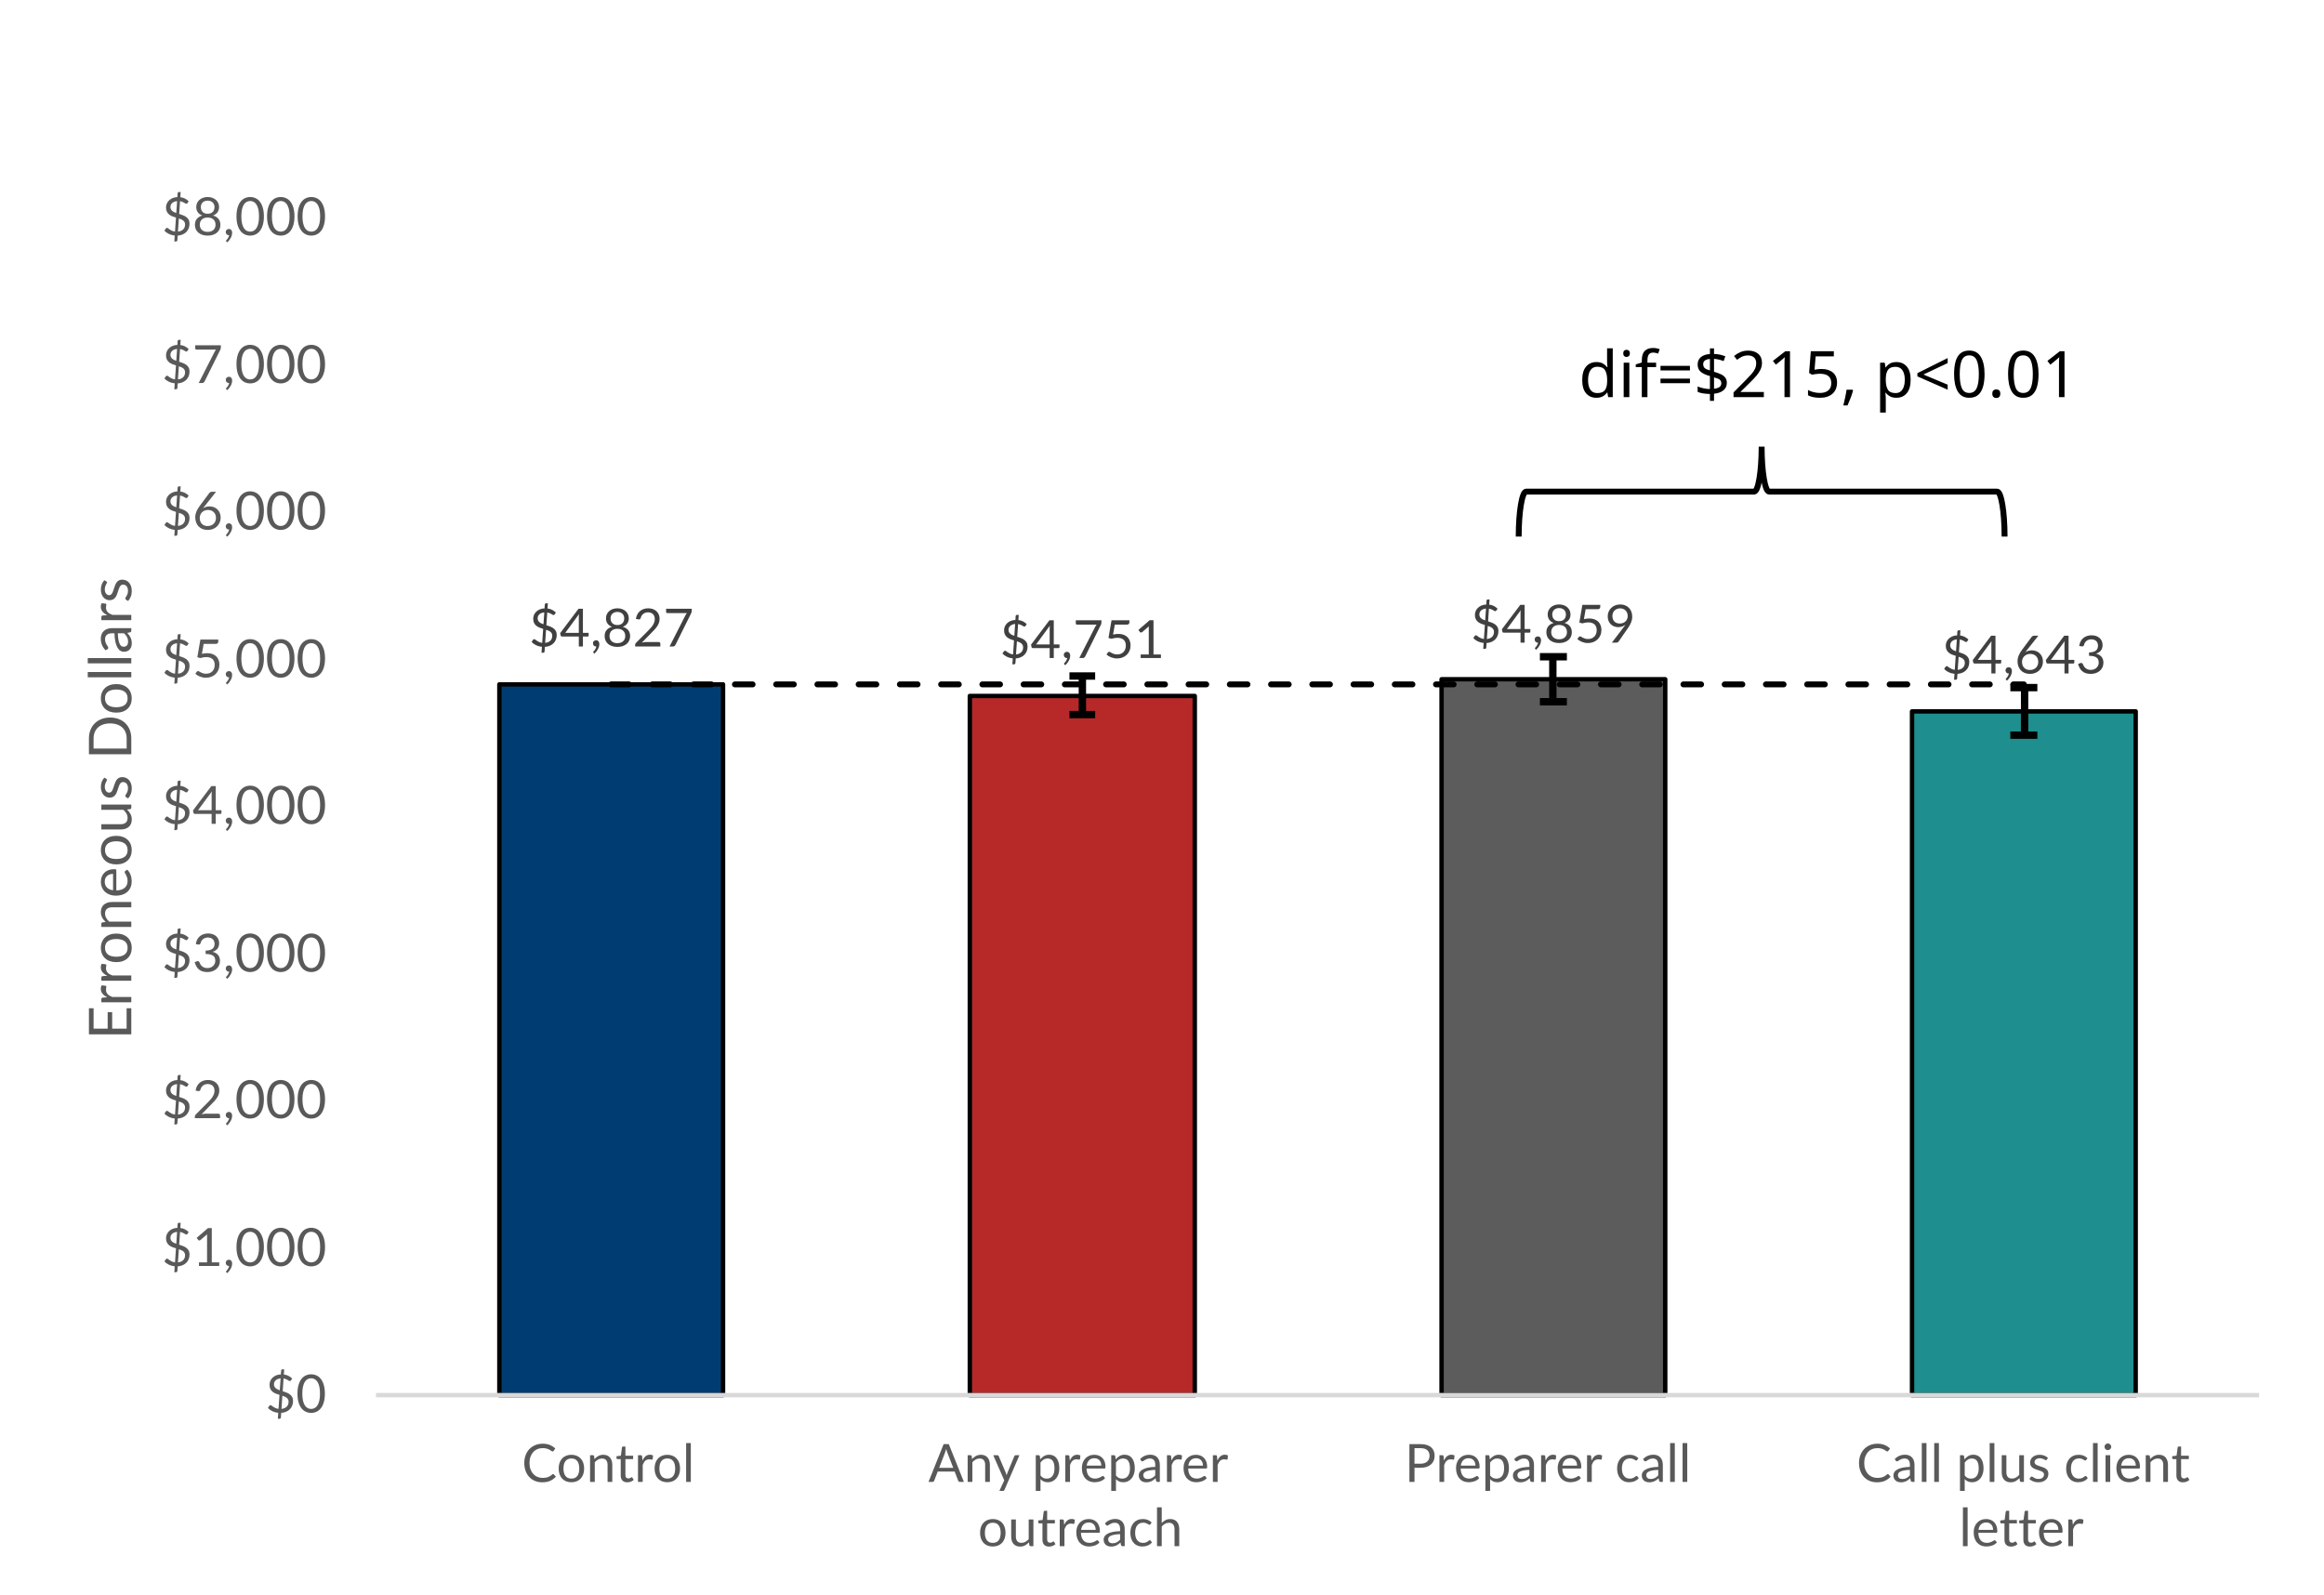
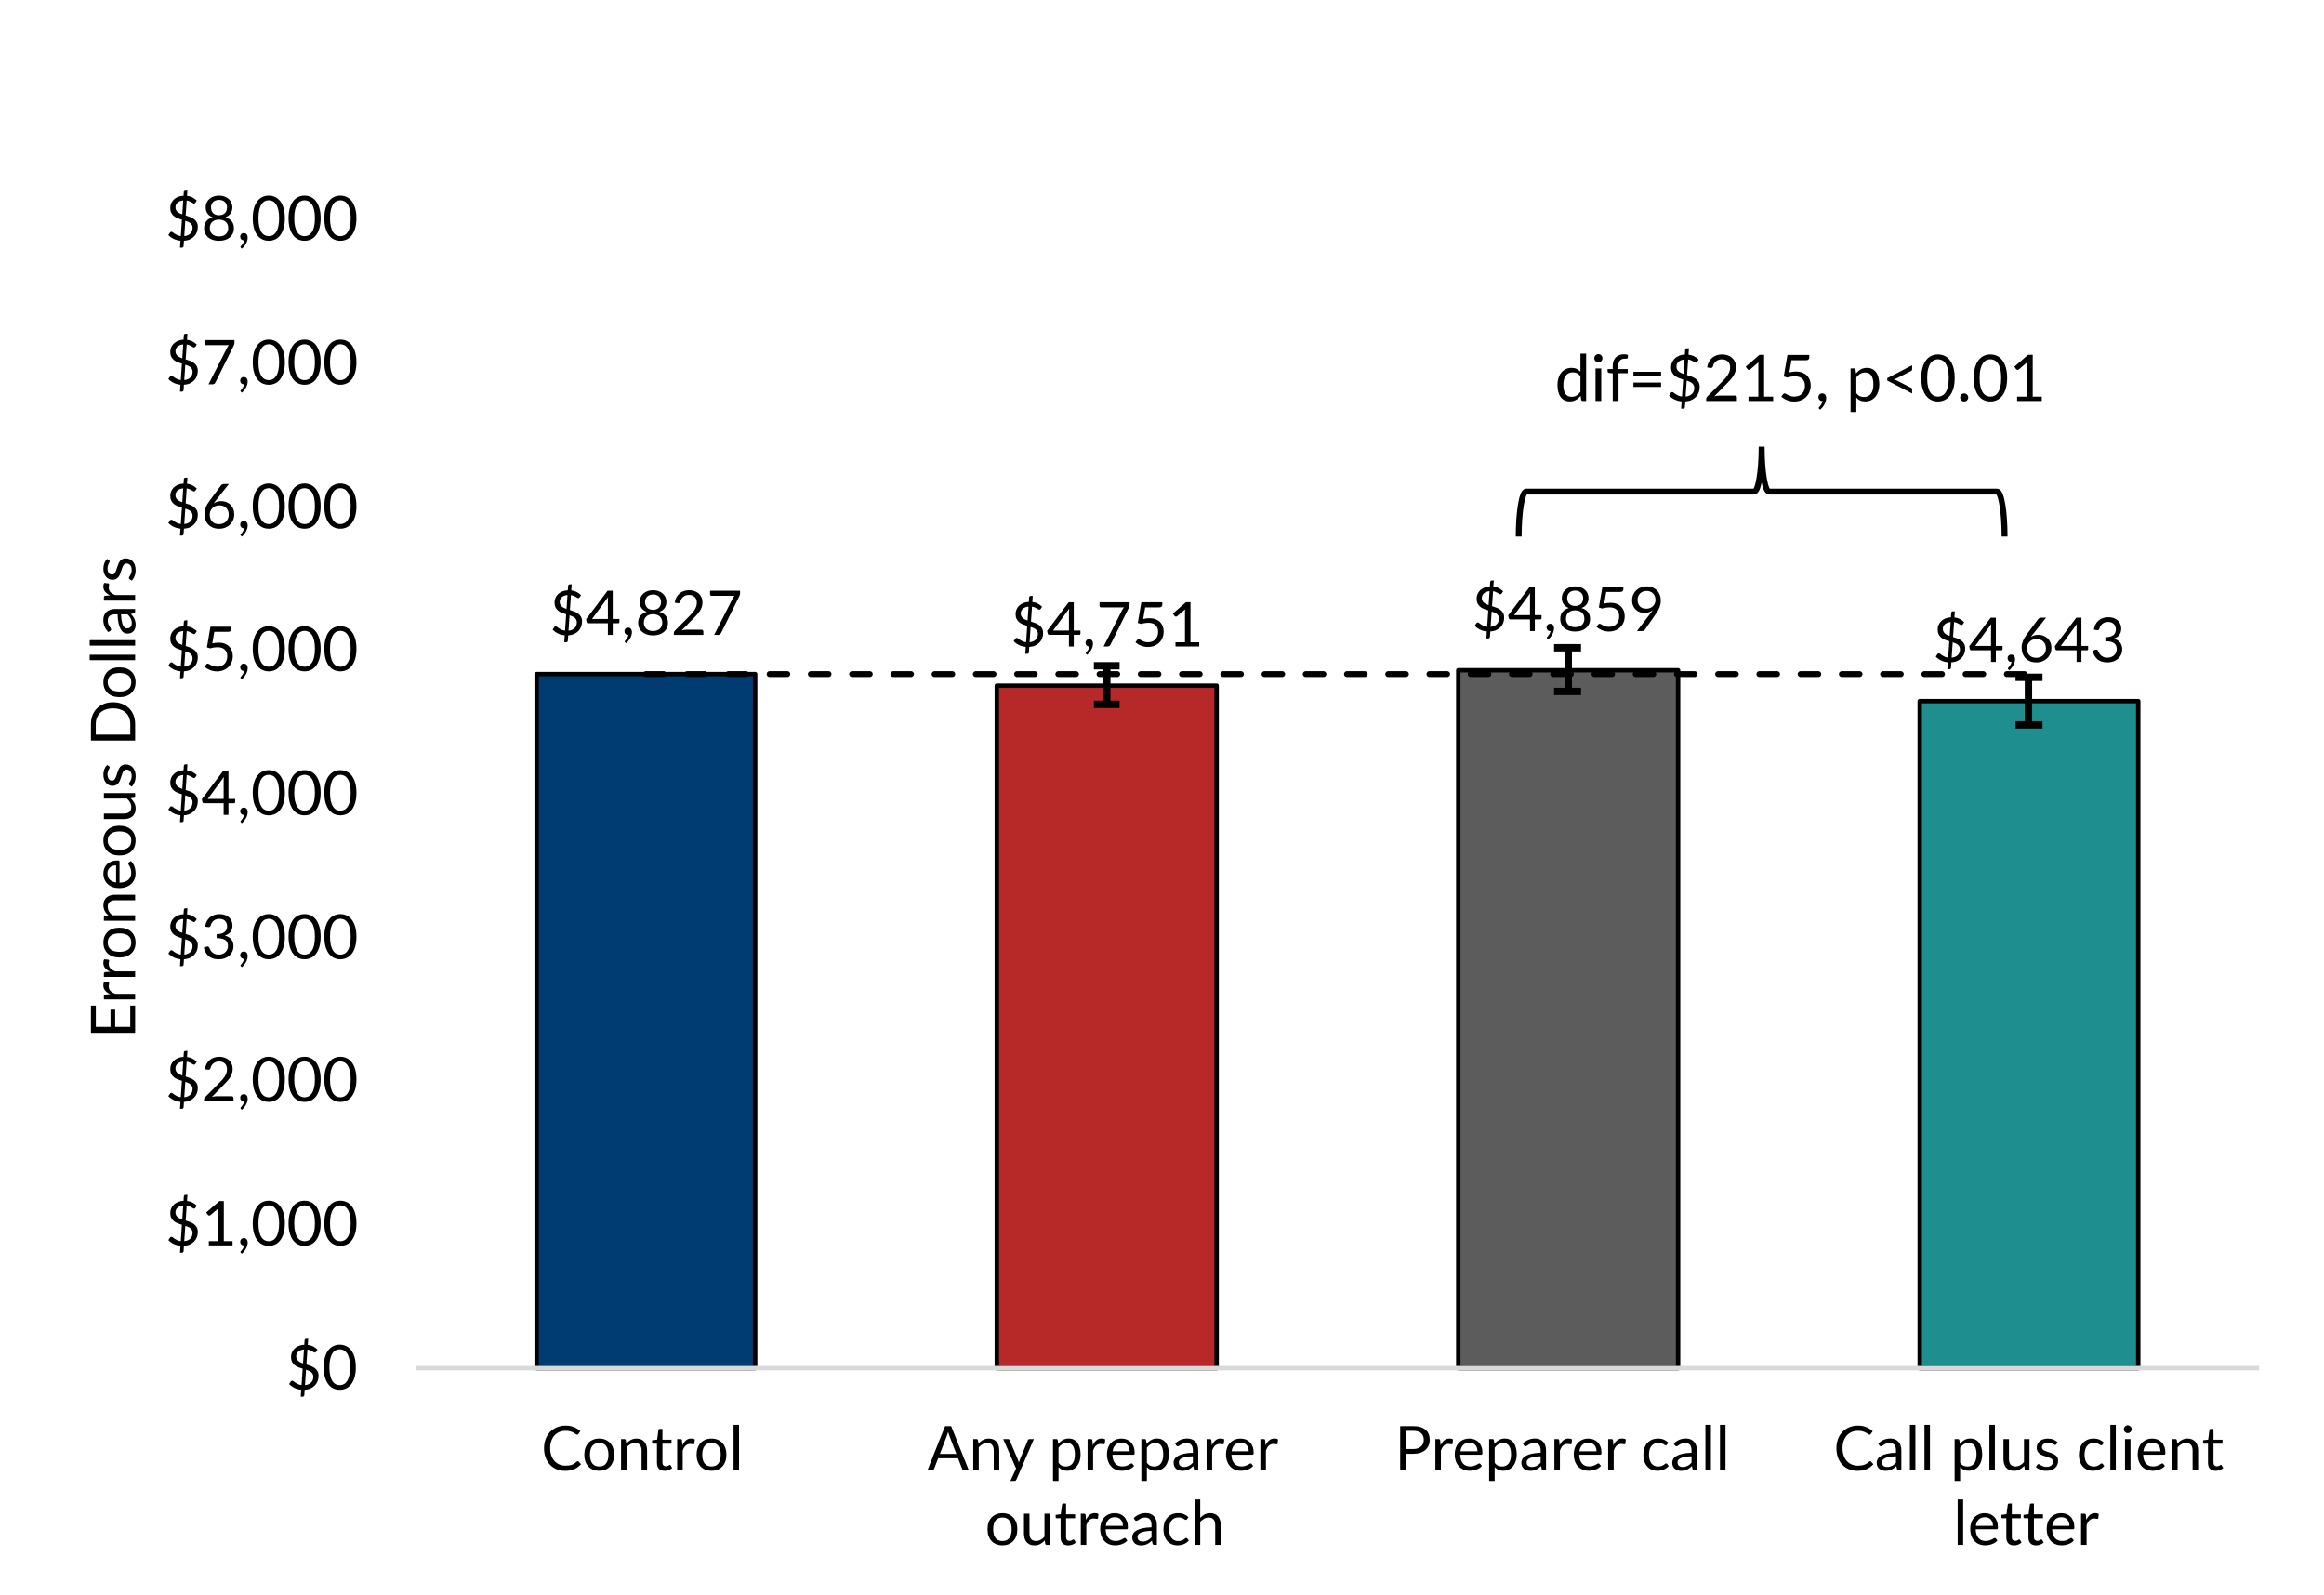
<svg xmlns="http://www.w3.org/2000/svg" width="1808" height="1241" xml:space="preserve" overflow="hidden">
  <defs>
    <clipPath id="clip0">
      <rect x="655" y="611" width="1808" height="1241" />
    </clipPath>
  </defs>
  <g clip-path="url(#clip0)" transform="translate(-655 -611)">
    <rect x="655" y="611" width="1808" height="1241" fill="#FFFFFF" />
    <g>
-       <rect x="1043.5" y="1143.5" width="174" height="553" stroke="#000000" stroke-width="3.438" stroke-linejoin="round" stroke-miterlimit="10" fill="#003C71" />
+       <rect x="1072.5" y="1135.5" width="170" height="540" stroke="#000000" stroke-width="3.438" stroke-linejoin="round" stroke-miterlimit="10" fill="#003C71" />
    </g>
    <g>
-       <rect x="1409.5" y="1152.5" width="175" height="544" stroke="#000000" stroke-width="3.438" stroke-linejoin="round" stroke-miterlimit="10" fill="#B72929" />
+       <rect x="1430.5" y="1144.5" width="171" height="531" stroke="#000000" stroke-width="3.438" stroke-linejoin="round" stroke-miterlimit="10" fill="#B72929" />
    </g>
    <g>
-       <rect x="1776.5" y="1139.5" width="174" height="557" stroke="#000000" stroke-width="3.438" stroke-linejoin="round" stroke-miterlimit="10" fill="#5C5C5C" />
+       <rect x="1789.5" y="1132.5" width="171" height="543" stroke="#000000" stroke-width="3.438" stroke-linejoin="round" stroke-miterlimit="10" fill="#5C5C5C" />
    </g>
    <g>
-       <rect x="2142.5" y="1164.5" width="174" height="532" stroke="#000000" stroke-width="3.438" stroke-linejoin="round" stroke-miterlimit="10" fill="#1E8E8E" />
+       <rect x="2148.5" y="1156.5" width="170" height="519" stroke="#000000" stroke-width="3.438" stroke-linejoin="round" stroke-miterlimit="10" fill="#1E8E8E" />
    </g>
    <g>
-       <path d="M1497.05 1152.04 1497.05 1167M1497.05 1152.04 1497.05 1137M1487 1167 1507 1167M1487 1137 1507 1137" stroke="#000000" stroke-width="5.729" stroke-linejoin="round" stroke-miterlimit="10" fill="none" />
+       <path d="M1516.05 1144.04 1516.05 1159M1516.05 1144.04 1516.05 1129M1506 1159 1526 1159M1506 1129 1526 1129" stroke="#000000" stroke-width="5.729" stroke-linejoin="round" stroke-miterlimit="10" fill="none" />
    </g>
    <g>
-       <path d="M1863.06 1140.04 1863.06 1157M1863.06 1140.04 1863.06 1122M1853 1157 1874 1157M1853 1122 1874 1122" stroke="#000000" stroke-width="5.729" stroke-linejoin="round" stroke-miterlimit="10" fill="none" />
+       <path d="M1875.06 1132.04 1875.06 1149M1875.06 1132.04 1875.06 1115M1864 1149 1885 1149M1864 1115 1885 1115" stroke="#000000" stroke-width="5.729" stroke-linejoin="round" stroke-miterlimit="10" fill="none" />
    </g>
    <g>
-       <path d="M2230.07 1164.04 2230.07 1183M2230.07 1164.04 2230.07 1146M2219 1183 2240 1183M2219 1146 2240 1146" stroke="#000000" stroke-width="5.729" stroke-linejoin="round" stroke-miterlimit="10" fill="none" />
+       <path d="M2233.07 1156.04 2233.07 1175M2233.07 1156.04 2233.07 1138M2223 1175 2244 1175M2223 1138 2244 1138" stroke="#000000" stroke-width="5.729" stroke-linejoin="round" stroke-miterlimit="10" fill="none" />
    </g>
    <g>
-       <path d="M947.5 1696.5 2412.5 1696.5" stroke="#D9D9D9" stroke-width="3.438" stroke-linejoin="round" stroke-miterlimit="10" fill="none" fill-rule="evenodd" />
+       <path d="M978.5 1675.5 2412.5 1675.5" stroke="#D9D9D9" stroke-width="3.438" stroke-linejoin="round" stroke-miterlimit="10" fill="none" fill-rule="evenodd" />
    </g>
    <g>
-       <path d="M1130.5 1143.5 1497.55 1143.5 1863.56 1143.5 2229.5 1143.5" stroke="#000000" stroke-width="4.583" stroke-linecap="round" stroke-linejoin="round" stroke-miterlimit="10" stroke-dasharray="13.75 18.333" fill="none" />
+       <path d="M1157.5 1135.5 1516.55 1135.5 1874.56 1135.5 2233.5 1135.5" stroke="#000000" stroke-width="4.583" stroke-linecap="round" stroke-linejoin="round" stroke-miterlimit="10" stroke-dasharray="13.75 18.333" fill="none" />
    </g>
    <g>
-       <text fill="#404040" font-family="Lato,Lato_MSFontService,sans-serif" font-weight="400" font-size="41" transform="matrix(1 0 0 1 1066.55 1114)">$4,827</text>
+       <text font-family="Lato,Lato_MSFontService,sans-serif" font-weight="400" font-size="48" transform="matrix(1 0 0 1 1082.57 1105)">$4,827</text>
    </g>
    <g>
-       <text fill="#404040" font-family="Lato,Lato_MSFontService,sans-serif" font-weight="400" font-size="41" transform="matrix(1 0 0 1 1432.86 1123)">$4,751</text>
+       <text font-family="Lato,Lato_MSFontService,sans-serif" font-weight="400" font-size="48" transform="matrix(1 0 0 1 1441.25 1114)">$4,751</text>
    </g>
    <g>
-       <text fill="#404040" font-family="Lato,Lato_MSFontService,sans-serif" font-weight="400" font-size="41" transform="matrix(1 0 0 1 1799.17 1111)">$4,859</text>
+       <text font-family="Lato,Lato_MSFontService,sans-serif" font-weight="400" font-size="48" transform="matrix(1 0 0 1 1799.93 1102)">$4,859</text>
    </g>
    <g>
-       <text fill="#404040" font-family="Lato,Lato_MSFontService,sans-serif" font-weight="400" font-size="41" transform="matrix(1 0 0 1 2165.48 1135)">$4,643</text>
+       <text font-family="Lato,Lato_MSFontService,sans-serif" font-weight="400" font-size="48" transform="matrix(1 0 0 1 2158.61 1126)">$4,643</text>
    </g>
    <g>
-       <text fill="#595959" font-family="Lato,Lato_MSFontService,sans-serif" font-weight="400" font-size="41" transform="matrix(1 0 0 1 861.414 1710)">$0</text>
+       <text font-family="Lato,Lato_MSFontService,sans-serif" font-weight="400" font-size="48" transform="matrix(1 0 0 1 877.57 1692)">$0</text>
    </g>
    <g>
-       <text fill="#595959" font-family="Lato,Lato_MSFontService,sans-serif" font-weight="400" font-size="41" transform="matrix(1 0 0 1 780.885 1596)">$1,000</text>
+       <text font-family="Lato,Lato_MSFontService,sans-serif" font-weight="400" font-size="48" transform="matrix(1 0 0 1 783.635 1580)">$1,000</text>
    </g>
    <g>
-       <text fill="#595959" font-family="Lato,Lato_MSFontService,sans-serif" font-weight="400" font-size="41" transform="matrix(1 0 0 1 780.885 1481)">$2,000</text>
+       <text font-family="Lato,Lato_MSFontService,sans-serif" font-weight="400" font-size="48" transform="matrix(1 0 0 1 783.635 1468)">$2,000</text>
    </g>
    <g>
-       <text fill="#595959" font-family="Lato,Lato_MSFontService,sans-serif" font-weight="400" font-size="41" transform="matrix(1 0 0 1 780.885 1367)">$3,000</text>
+       <text font-family="Lato,Lato_MSFontService,sans-serif" font-weight="400" font-size="48" transform="matrix(1 0 0 1 783.635 1357)">$3,000</text>
    </g>
    <g>
-       <text fill="#595959" font-family="Lato,Lato_MSFontService,sans-serif" font-weight="400" font-size="41" transform="matrix(1 0 0 1 780.885 1252)">$4,000</text>
+       <text font-family="Lato,Lato_MSFontService,sans-serif" font-weight="400" font-size="48" transform="matrix(1 0 0 1 783.635 1245)">$4,000</text>
    </g>
    <g>
-       <text fill="#595959" font-family="Lato,Lato_MSFontService,sans-serif" font-weight="400" font-size="41" transform="matrix(1 0 0 1 780.885 1138)">$5,000</text>
+       <text font-family="Lato,Lato_MSFontService,sans-serif" font-weight="400" font-size="48" transform="matrix(1 0 0 1 783.635 1133)">$5,000</text>
    </g>
    <g>
-       <text fill="#595959" font-family="Lato,Lato_MSFontService,sans-serif" font-weight="400" font-size="41" transform="matrix(1 0 0 1 780.885 1023)">$6,000</text>
+       <text font-family="Lato,Lato_MSFontService,sans-serif" font-weight="400" font-size="48" transform="matrix(1 0 0 1 783.635 1022)">$6,000</text>
    </g>
    <g>
-       <text fill="#595959" font-family="Lato,Lato_MSFontService,sans-serif" font-weight="400" font-size="41" transform="matrix(1 0 0 1 780.885 909)">$7,000</text>
+       <text font-family="Lato,Lato_MSFontService,sans-serif" font-weight="400" font-size="48" transform="matrix(1 0 0 1 783.635 910)">$7,000</text>
    </g>
    <g>
-       <text fill="#595959" font-family="Lato,Lato_MSFontService,sans-serif" font-weight="400" font-size="41" transform="matrix(1 0 0 1 780.885 794)">$8,000</text>
+       <text font-family="Lato,Lato_MSFontService,sans-serif" font-weight="400" font-size="48" transform="matrix(1 0 0 1 783.635 798)">$8,000</text>
    </g>
    <g>
-       <text fill="#595959" font-family="Lato,Lato_MSFontService,sans-serif" font-weight="400" font-size="41" transform="matrix(1 0 0 1 1060.93 1764)">Control</text>
+       <text font-family="Lato,Lato_MSFontService,sans-serif" font-weight="400" font-size="48" transform="matrix(1 0 0 1 1075.98 1755)">Control</text>
    </g>
    <g>
-       <text fill="#595959" font-family="Lato,Lato_MSFontService,sans-serif" font-weight="400" font-size="41" transform="matrix(1 0 0 1 1377.24 1764)">Any preparer</text>
+       <text font-family="Lato,Lato_MSFontService,sans-serif" font-weight="400" font-size="48" transform="matrix(1 0 0 1 1376.37 1755)">Any preparer</text>
    </g>
    <g>
-       <text fill="#595959" font-family="Lato,Lato_MSFontService,sans-serif" font-weight="400" font-size="41" transform="matrix(1 0 0 1 1415.74 1814)">outreach</text>
+       <text font-family="Lato,Lato_MSFontService,sans-serif" font-weight="400" font-size="48" transform="matrix(1 0 0 1 1421.26 1813)">outreach</text>
    </g>
    <g>
-       <text fill="#595959" font-family="Lato,Lato_MSFontService,sans-serif" font-weight="400" font-size="41" transform="matrix(1 0 0 1 1747.73 1764)">Preparer call</text>
+       <text font-family="Lato,Lato_MSFontService,sans-serif" font-weight="400" font-size="48" transform="matrix(1 0 0 1 1739.92 1755)">Preparer call</text>
    </g>
    <g>
-       <text fill="#595959" font-family="Lato,Lato_MSFontService,sans-serif" font-weight="400" font-size="41" transform="matrix(1 0 0 1 2099.31 1764)">Call plus client</text>
+       <text font-family="Lato,Lato_MSFontService,sans-serif" font-weight="400" font-size="48" transform="matrix(1 0 0 1 2081.39 1755)">Call plus client</text>
    </g>
    <g>
-       <text fill="#595959" font-family="Lato,Lato_MSFontService,sans-serif" font-weight="400" font-size="41" transform="matrix(1 0 0 1 2179.09 1814)">letter</text>
+       <text font-family="Lato,Lato_MSFontService,sans-serif" font-weight="400" font-size="48" transform="matrix(1 0 0 1 2174.48 1813)">letter</text>
    </g>
    <g>
-       <text fill="#595959" font-family="Lato,Lato_MSFontService,sans-serif" font-weight="400" font-size="46" transform="matrix(6.12323e-17 -1 1 6.12323e-17 757.143 1420)">Erroneous Dollars</text>
+       <text font-family="Lato,Lato_MSFontService,sans-serif" font-weight="400" font-size="48" transform="matrix(6.12323e-17 -1 1 6.12323e-17 760.145 1419)">Erroneous Dollars</text>
    </g>
    <g>
      <text fill="#FFFFFF" font-family="Lato,Lato_MSFontService,sans-serif" font-weight="400" font-size="64" transform="matrix(1 0 0 1 1060.69 709)">Erroneous Dollars </text>
    </g>
    <g>
      <text fill="#FFFFFF" font-family="Lato,Lato_MSFontService,sans-serif" font-weight="400" font-size="64" transform="matrix(1 0 0 1 1581.7 709)">-</text>
    </g>
    <g>
      <text fill="#FFFFFF" font-family="Lato,Lato_MSFontService,sans-serif" font-weight="400" font-size="64" transform="matrix(1 0 0 1 1616.35 709)">5025 Preparers</text>
    </g>
    <g>
      <path d="M1836.5 1028.5C1836.5 1009.17 1839.11 993.5 1842.33 993.5L2019.67 993.5C2022.89 993.5 2025.5 977.83 2025.5 958.5 2025.5 977.83 2028.11 993.5 2031.33 993.5L2208.67 993.5C2211.89 993.5 2214.5 1009.17 2214.5 1028.5" stroke="#000000" stroke-width="4.583" stroke-miterlimit="8" fill="none" fill-rule="evenodd" />
    </g>
    <g>
      <rect x="1709" y="856" width="691" height="97" fill="#FFFFFF" />
    </g>
    <g>
-       <text font-family="Aptos Narrow,Aptos Narrow_MSFontService,sans-serif" font-weight="400" font-stretch="semi-condensed" font-size="50" transform="matrix(1 0 0 1 1883.17 920)">dif=$215, p&lt;0.01</text>
+       <text font-family="Lato,Lato_MSFontService,sans-serif" font-weight="400" font-size="50" transform="matrix(1 0 0 1 1864.49 923)">dif=$215, p&lt;0.01</text>
    </g>
  </g>
</svg>
